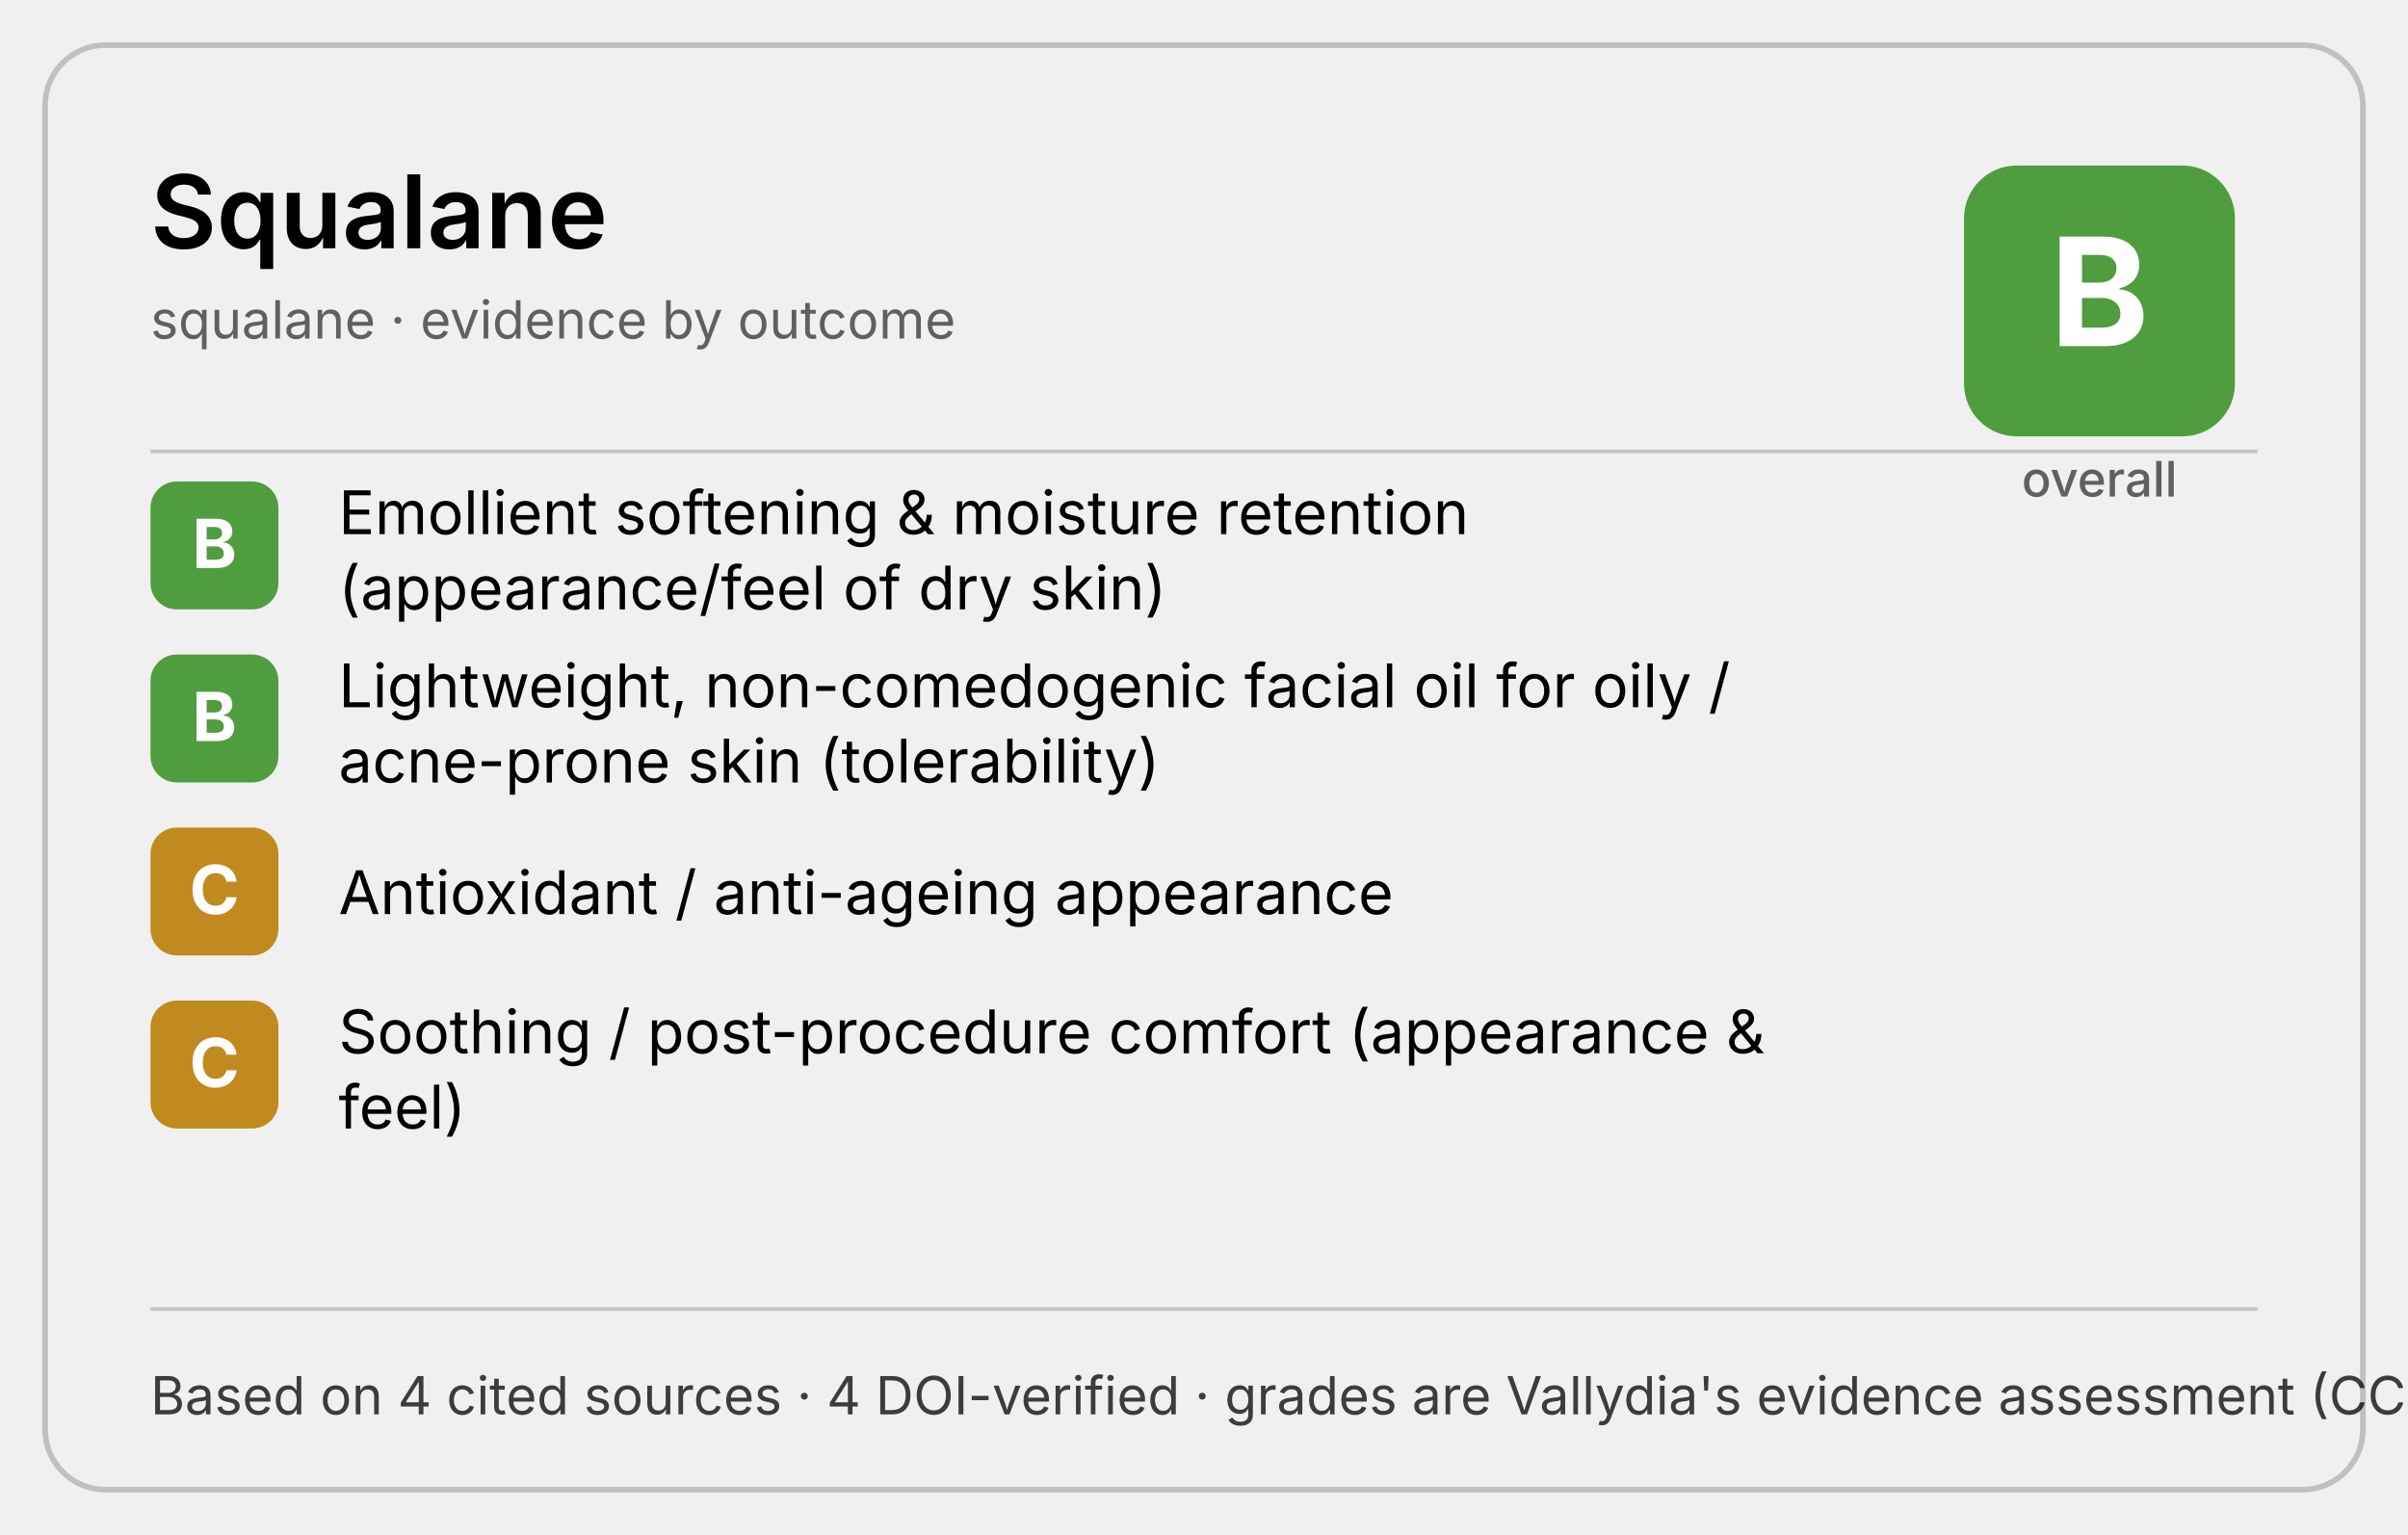
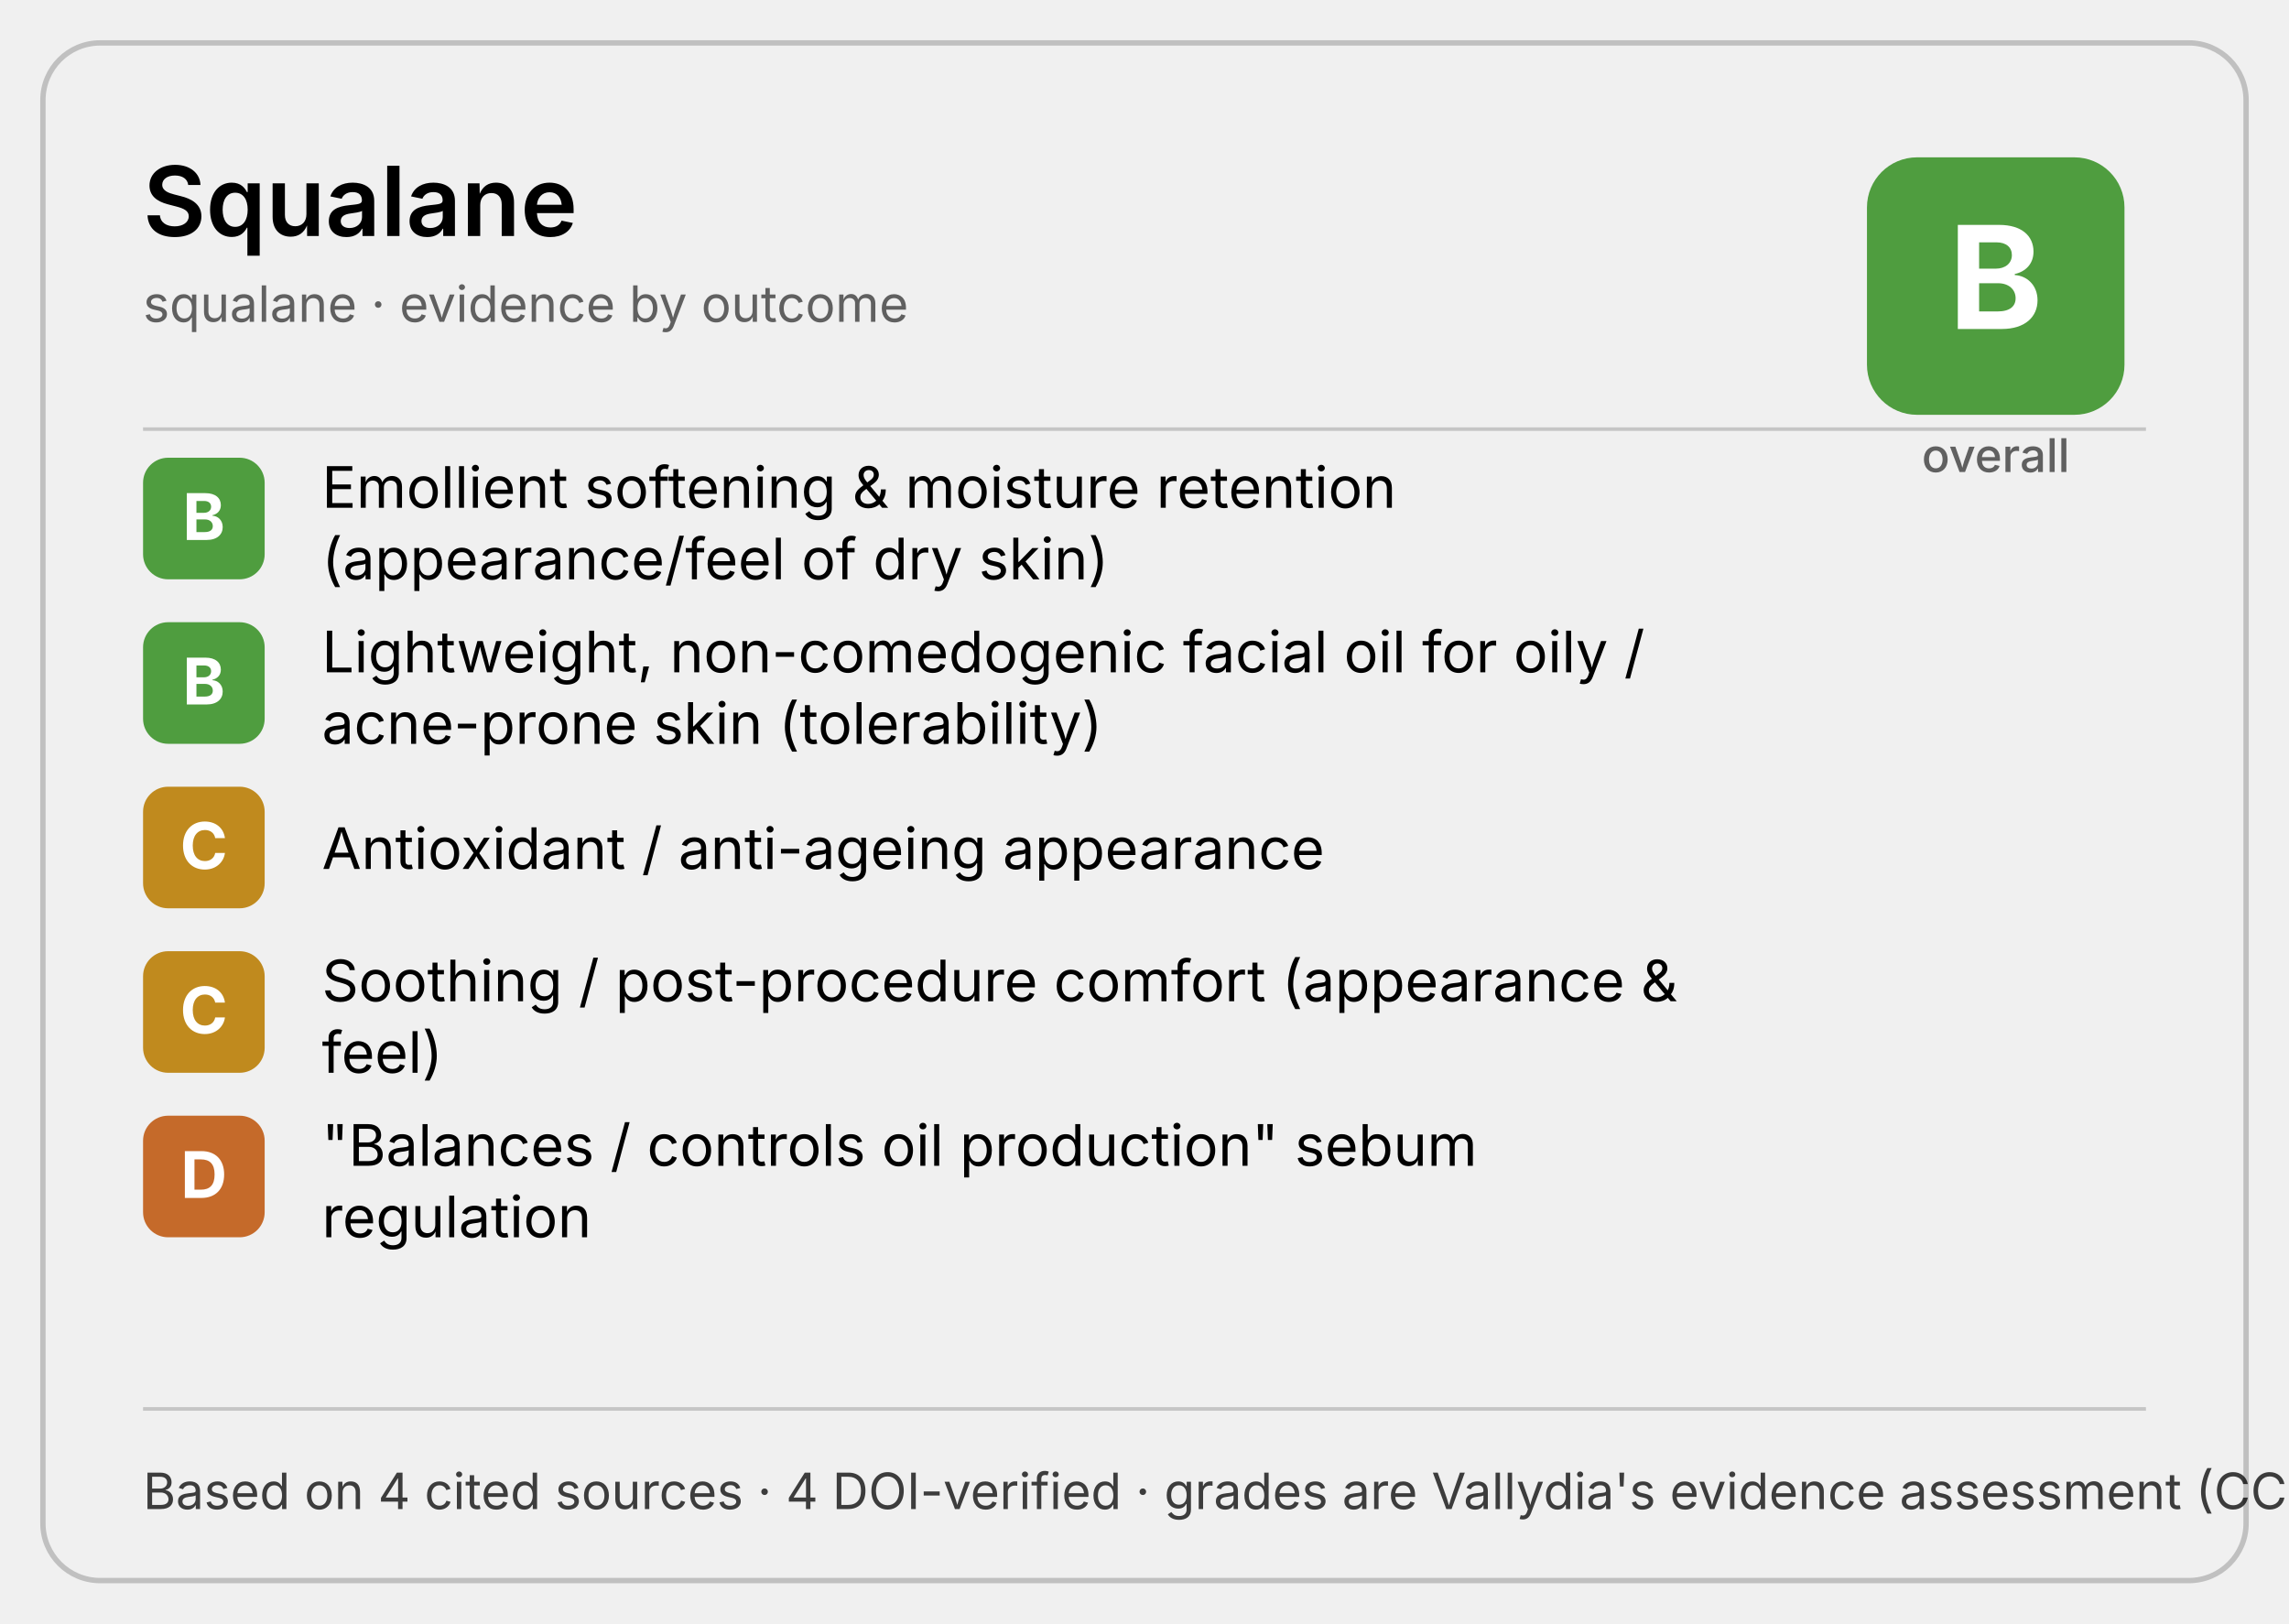
- <svg xmlns="http://www.w3.org/2000/svg" width="640" height="408" viewBox="0 0 640 408" role="img">
+ <svg xmlns="http://www.w3.org/2000/svg" width="640" height="454" viewBox="0 0 640 454" role="img">
  <style>
    .t { font: 600 27px system-ui, -apple-system, "Segoe UI", sans-serif; fill: currentColor; }
    .s { font: 400 14px system-ui, -apple-system, "Segoe UI", sans-serif; fill: currentColor; opacity:.6; }
    .out { font: 400 16px system-ui, -apple-system, "Segoe UI", sans-serif; fill: currentColor; }
    .chip { font: 700 18px system-ui, -apple-system, "Segoe UI", sans-serif; fill: #fff; }
    .obig { font: 700 40px system-ui, -apple-system, "Segoe UI", sans-serif; fill: #fff; }
    .olab { font: 500 13px system-ui, -apple-system, "Segoe UI", sans-serif; fill: currentColor; opacity:.6; }
    .f  { font: 400 14px system-ui, -apple-system, "Segoe UI", sans-serif; fill: currentColor; opacity:.75; }
    .b  { fill: none; stroke: currentColor; stroke-opacity:.2; stroke-width:1.5; }
  </style>
-   <rect class="b" x="12" y="12" width="616" height="384" rx="16" />
+   <rect class="b" x="12" y="12" width="616" height="430" rx="16" />
  <text x="40" y="66" class="t">Squalane</text>
  <text x="40" y="90" class="s">squalane · evidence by outcome</text>
  <rect x="522" y="44" width="72" height="72" rx="14" fill="#4f9d3f" />
  <text x="558" y="92" text-anchor="middle" class="obig">B</text>
  <text x="558" y="132" text-anchor="middle" class="olab">overall</text>
  <line x1="40" y1="120" x2="600" y2="120" stroke="currentColor" stroke-opacity=".18" />
  <rect x="40" y="128" width="34" height="34" rx="7" fill="#4f9d3f" />
  <text x="57" y="151" text-anchor="middle" class="chip">B</text>
  <text x="90" y="142" class="out">Emollient softening &amp; moisture retention</text>
  <text x="90" y="162" class="out">(appearance/feel of dry skin)</text>
  <rect x="40" y="174" width="34" height="34" rx="7" fill="#4f9d3f" />
  <text x="57" y="197" text-anchor="middle" class="chip">B</text>
  <text x="90" y="188" class="out">Lightweight, non-comedogenic facial oil for oily /</text>
  <text x="90" y="208" class="out">acne-prone skin (tolerability)</text>
  <rect x="40" y="220" width="34" height="34" rx="7" fill="#c08a1e" />
  <text x="57" y="243" text-anchor="middle" class="chip">C</text>
  <text x="90" y="243" class="out">Antioxidant / anti-ageing appearance</text>
  <rect x="40" y="266" width="34" height="34" rx="7" fill="#c08a1e" />
  <text x="57" y="289" text-anchor="middle" class="chip">C</text>
  <text x="90" y="280" class="out">Soothing / post-procedure comfort (appearance &amp;</text>
  <text x="90" y="300" class="out">feel)</text>
-   <line x1="40" y1="348" x2="600" y2="348" stroke="currentColor" stroke-opacity=".18" />
-   <text x="40" y="376" class="f">Based on 4 cited sources · 4 DOI-verified · grades are Vallydia's evidence assessment (CC-BY-4.0)</text>
+   <rect x="40" y="312" width="34" height="34" rx="7" fill="#c56a2a" />
+   <text x="57" y="335" text-anchor="middle" class="chip">D</text>
+   <text x="90" y="326" class="out">"Balances / controls oil production" sebum</text>
+   <text x="90" y="346" class="out">regulation</text>
+   <line x1="40" y1="394" x2="600" y2="394" stroke="currentColor" stroke-opacity=".18" />
+   <text x="40" y="422" class="f">Based on 4 cited sources · 4 DOI-verified · grades are Vallydia's evidence assessment (CC-BY-4.0)</text>
</svg>
